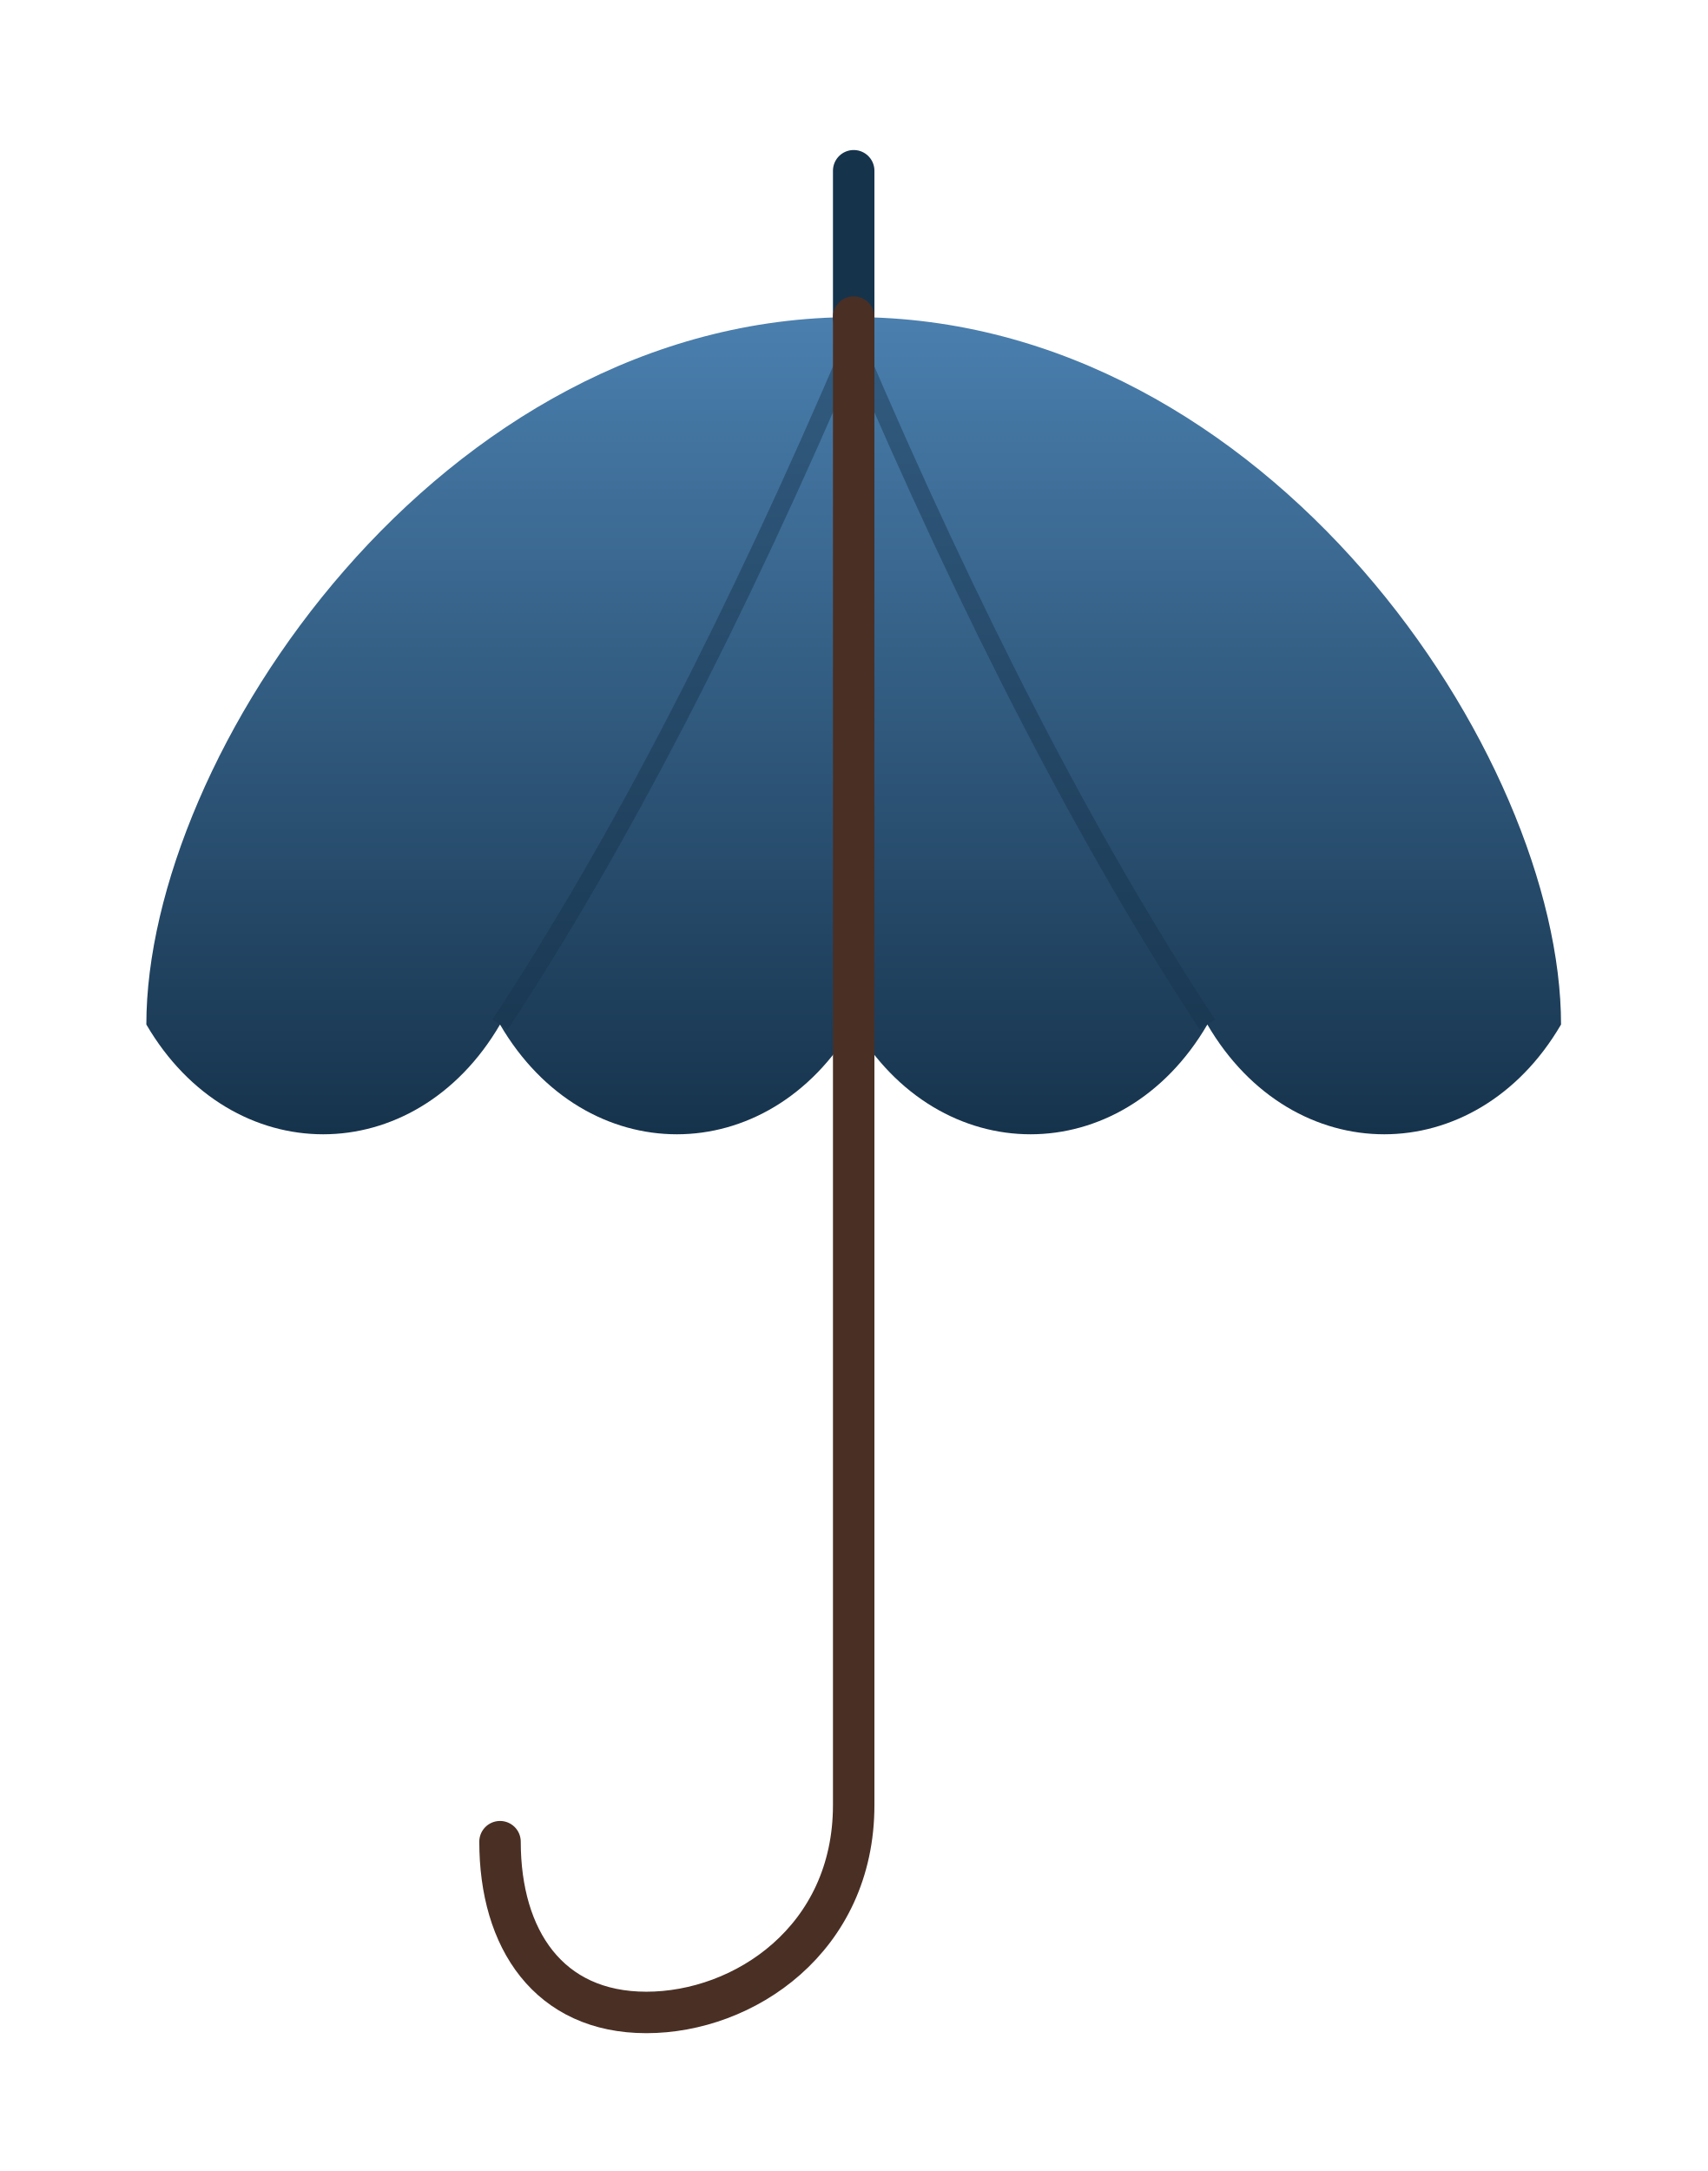
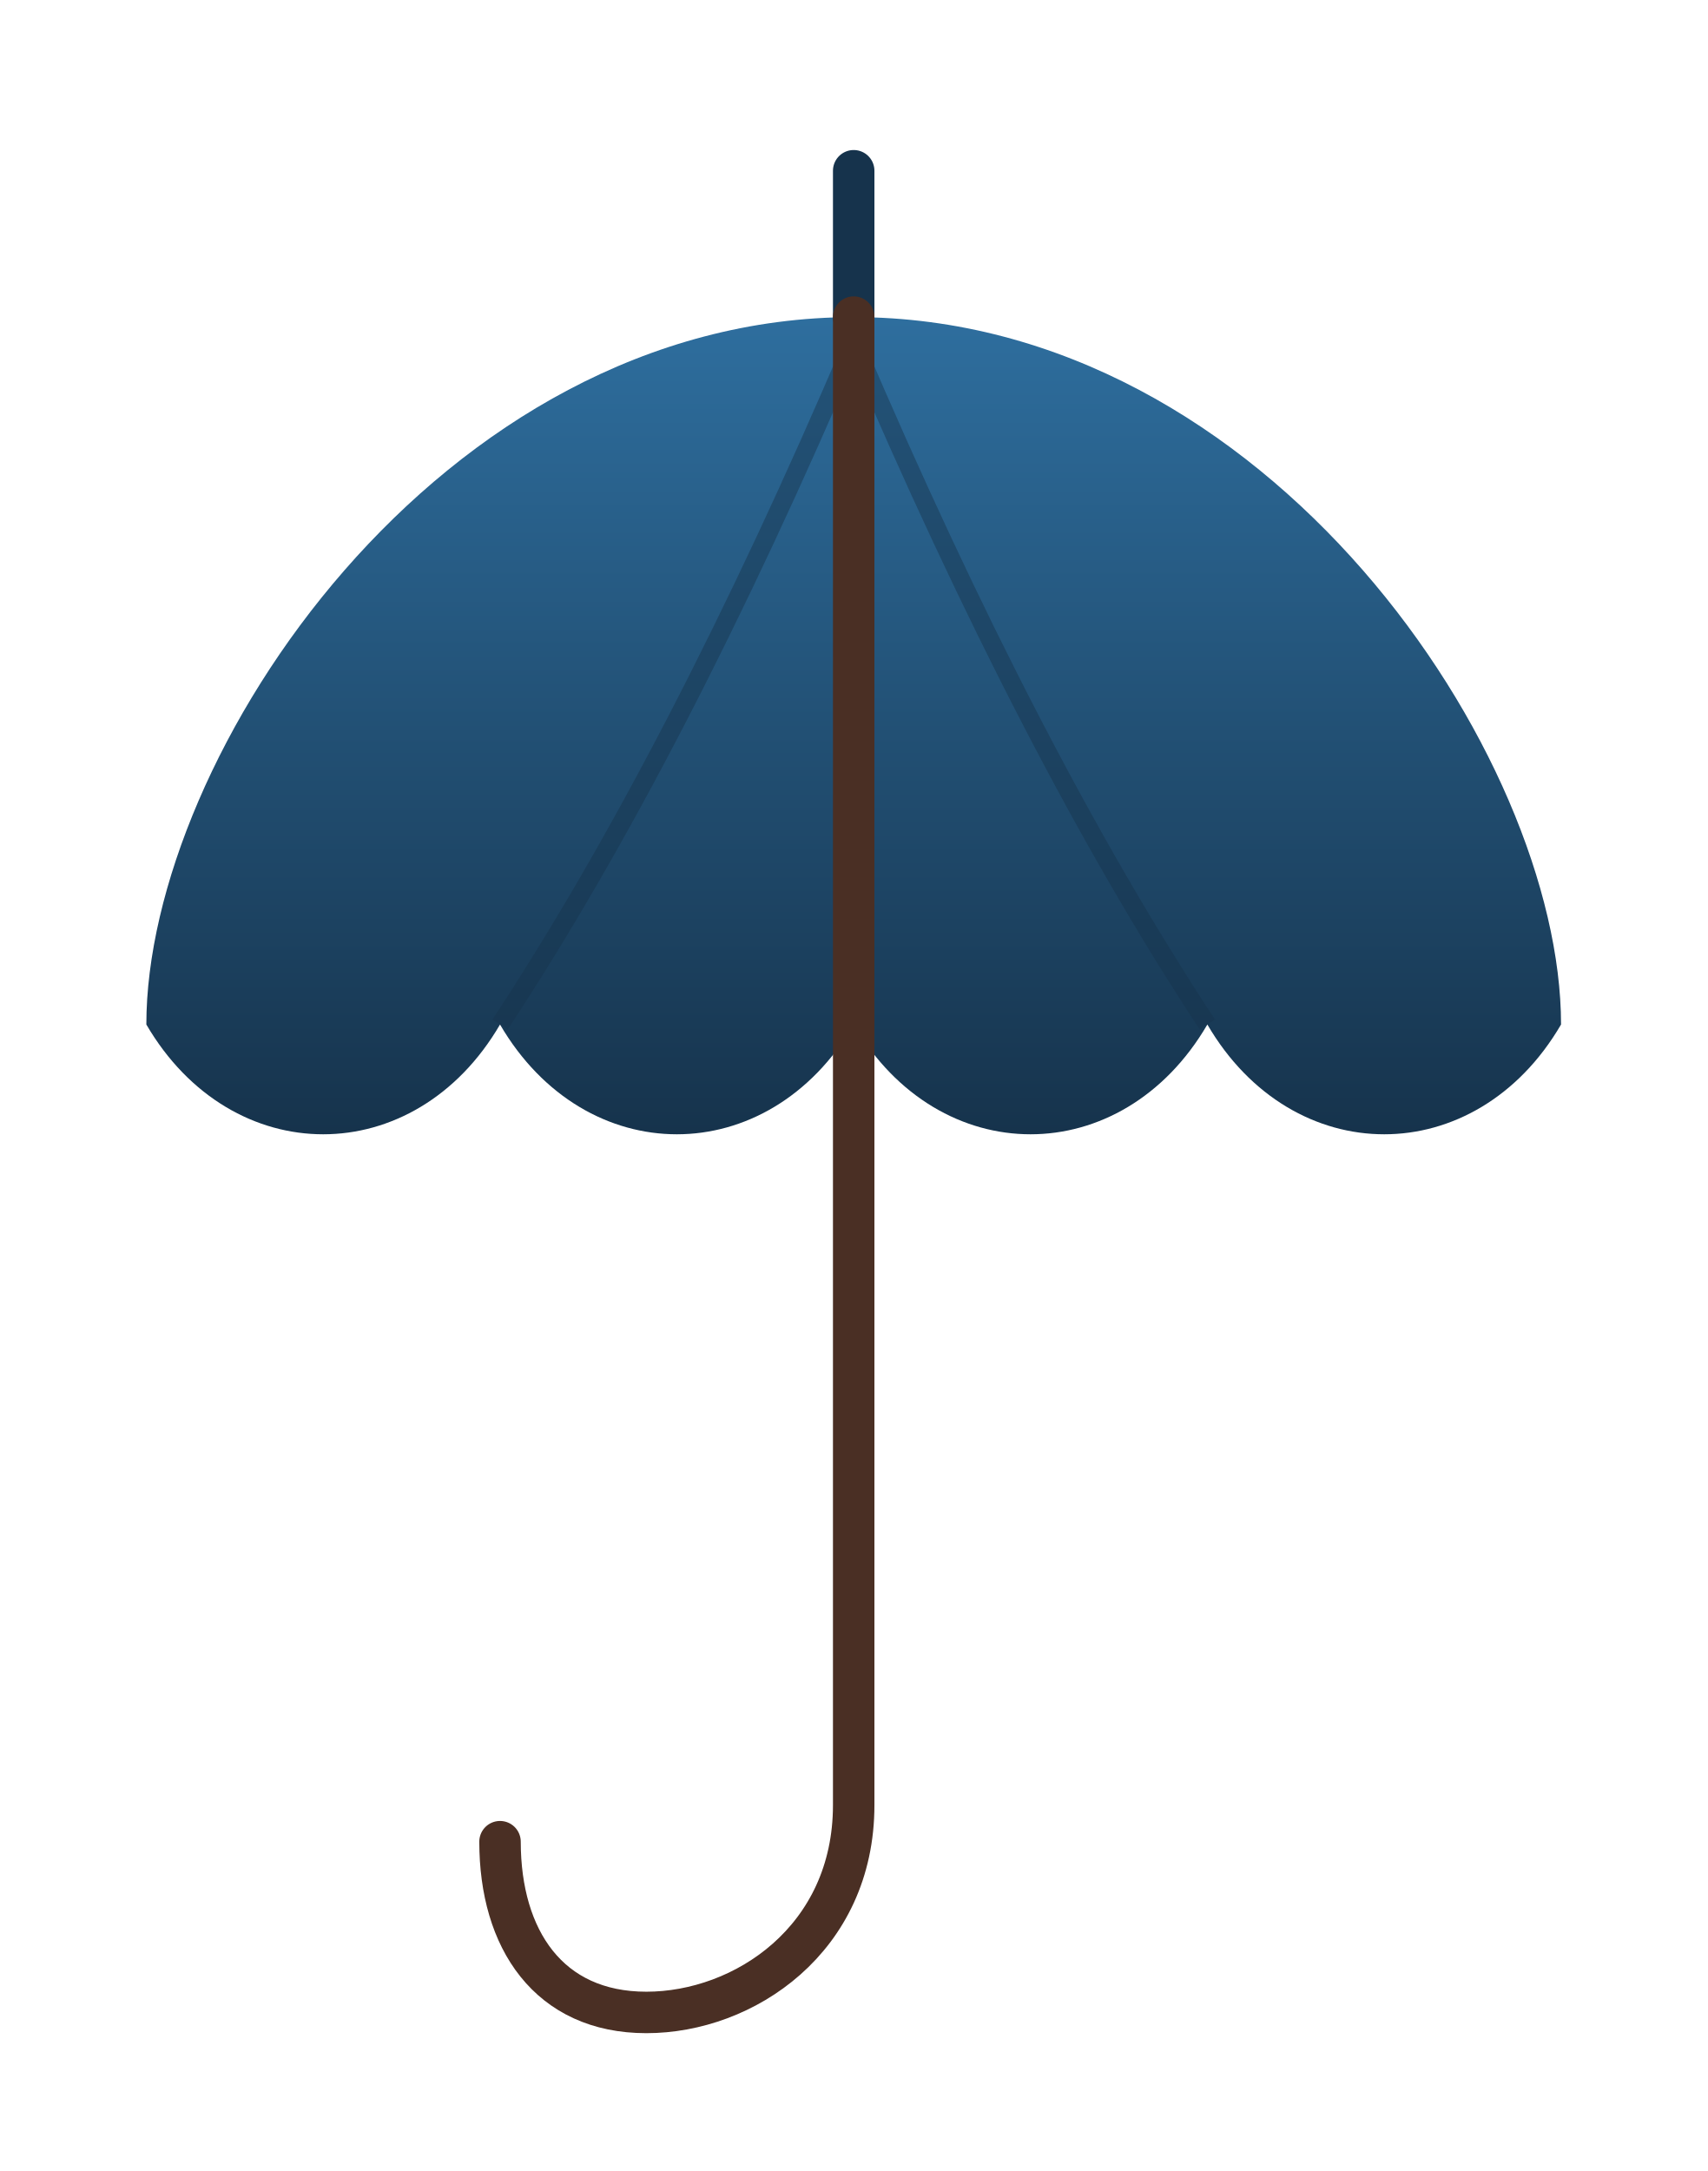
<svg xmlns="http://www.w3.org/2000/svg" viewBox="0 0 140 178" width="140" height="178" fill="none" role="presentation">
  <defs>
    <linearGradient id="pg" x1="0" y1="1" x2="0" y2="0">
      <stop offset="0" stop-color="#DE6F9C" />
      <stop offset=".55" stop-color="#F09CBE" />
      <stop offset="1" stop-color="#FBD9E6" />
    </linearGradient>
    <linearGradient id="pg2" x1="0" y1="1" x2="0" y2="0">
      <stop offset="0" stop-color="#C85A87" />
      <stop offset=".6" stop-color="#DE6F9C" />
      <stop offset="1" stop-color="#F09CBE" />
    </linearGradient>
    <linearGradient id="lg" x1="0" y1="1" x2="0" y2="0">
      <stop offset="0" stop-color="#4F7A3E" />
      <stop offset="1" stop-color="#7EA363" />
    </linearGradient>
    <linearGradient id="bg" x1="0" y1="0" x2="1" y2="0">
      <stop offset="0" stop-color="#4A2F24" />
      <stop offset=".5" stop-color="#7A5240" />
      <stop offset="1" stop-color="#4A2F24" />
    </linearGradient>
  </defs>
  <defs>
    <linearGradient id="ugg" x1="0" y1="0" x2="0" y2="1">
-       <stop offset="0" stop-color="#4A7FAE" />
+       <stop offset="0" stop-color="#2E6E9E" />
      <stop offset="1" stop-color="#16334C" />
    </linearGradient>
  </defs>
  <path d="M 12,84 C 12,62 36,26 70,26 C 104,26 128,62 128,84 C 121,96 106,96 99,84 C 92,96 77,96 70,84 C 63,96 48,96 41,84 C 34,96 19,96 12,84 Z" fill="url(#ugg)" />
  <path d="M 70,28 Q 84.5,62 99,84" fill="none" stroke="#16334C" stroke-width="1.5" opacity=".45" />
  <path d="M 70,28 Q 70,62 70,84" fill="none" stroke="#16334C" stroke-width="1.5" opacity=".45" />
  <path d="M 70,28 Q 55.5,62 41,84" fill="none" stroke="#16334C" stroke-width="1.5" opacity=".45" />
  <line x1="70" y1="14" x2="70" y2="26" stroke="#16334C" stroke-width="3.4" stroke-linecap="round" />
  <path d="M 70,26 L 70,148 C 70,159 61,165 53,165 C 45,165 41,159 41,151" fill="none" stroke="#4A2F24" stroke-width="3.4" stroke-linecap="round" stroke-linejoin="round" />
</svg>
